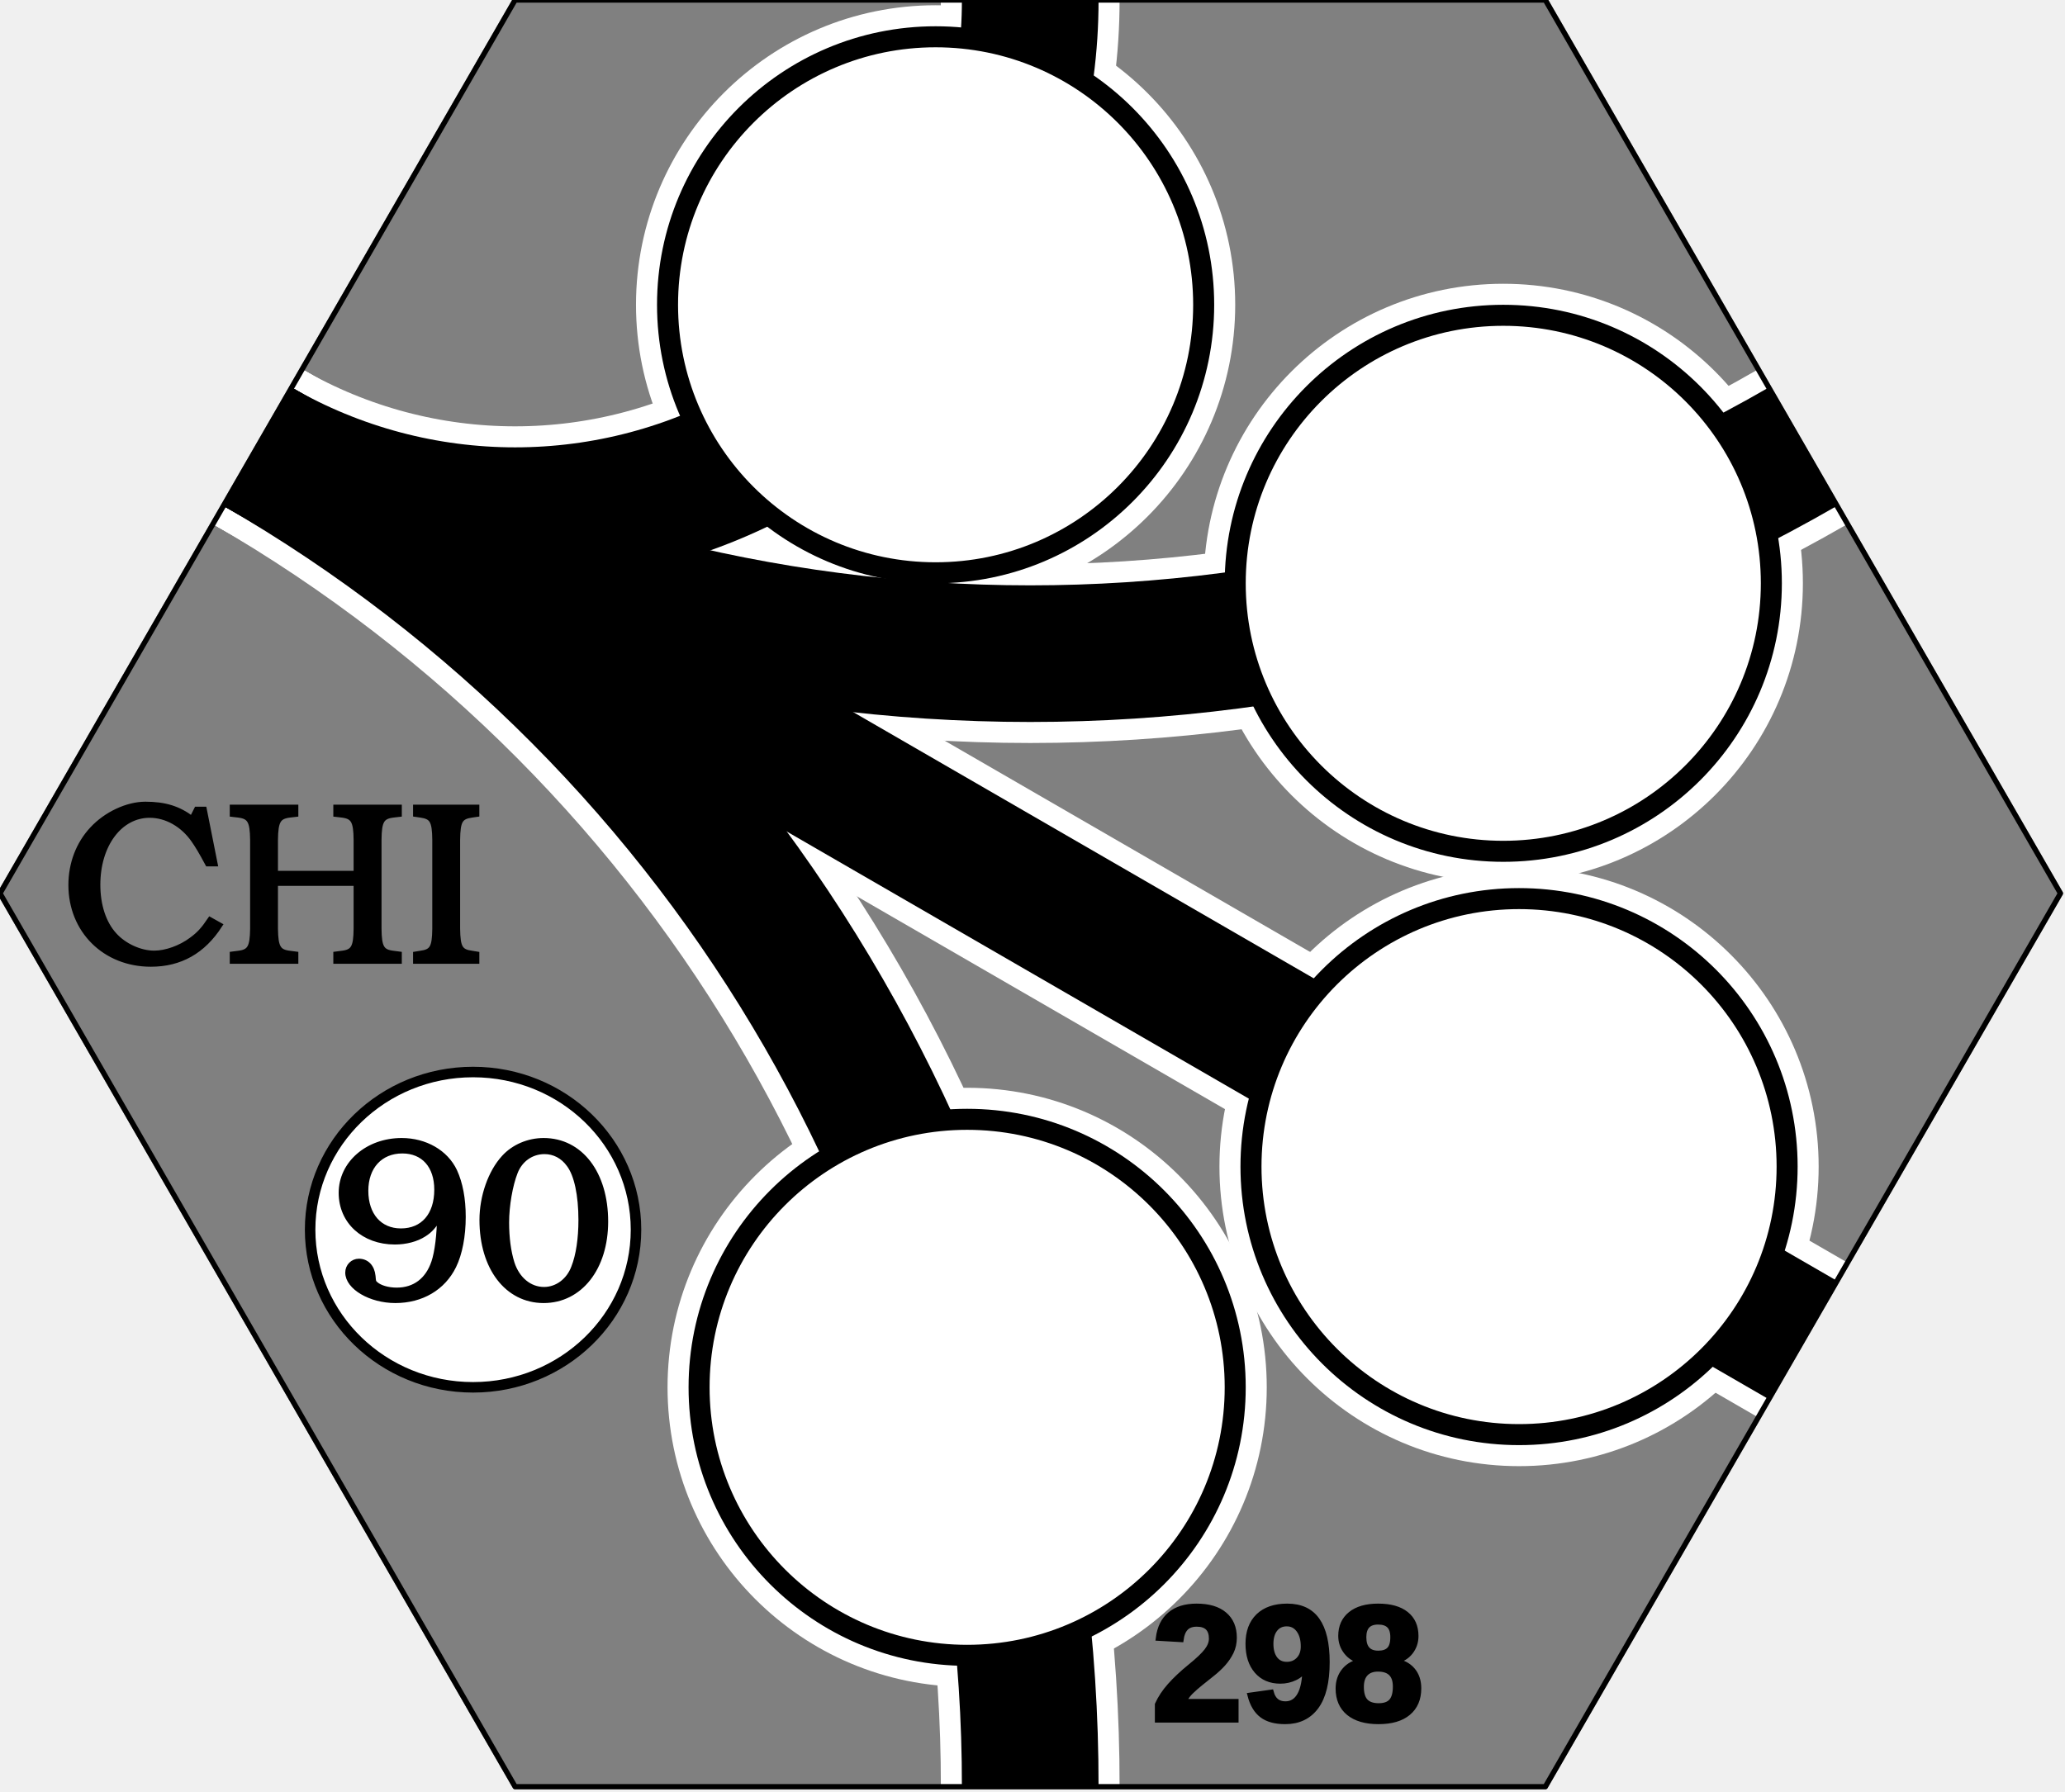
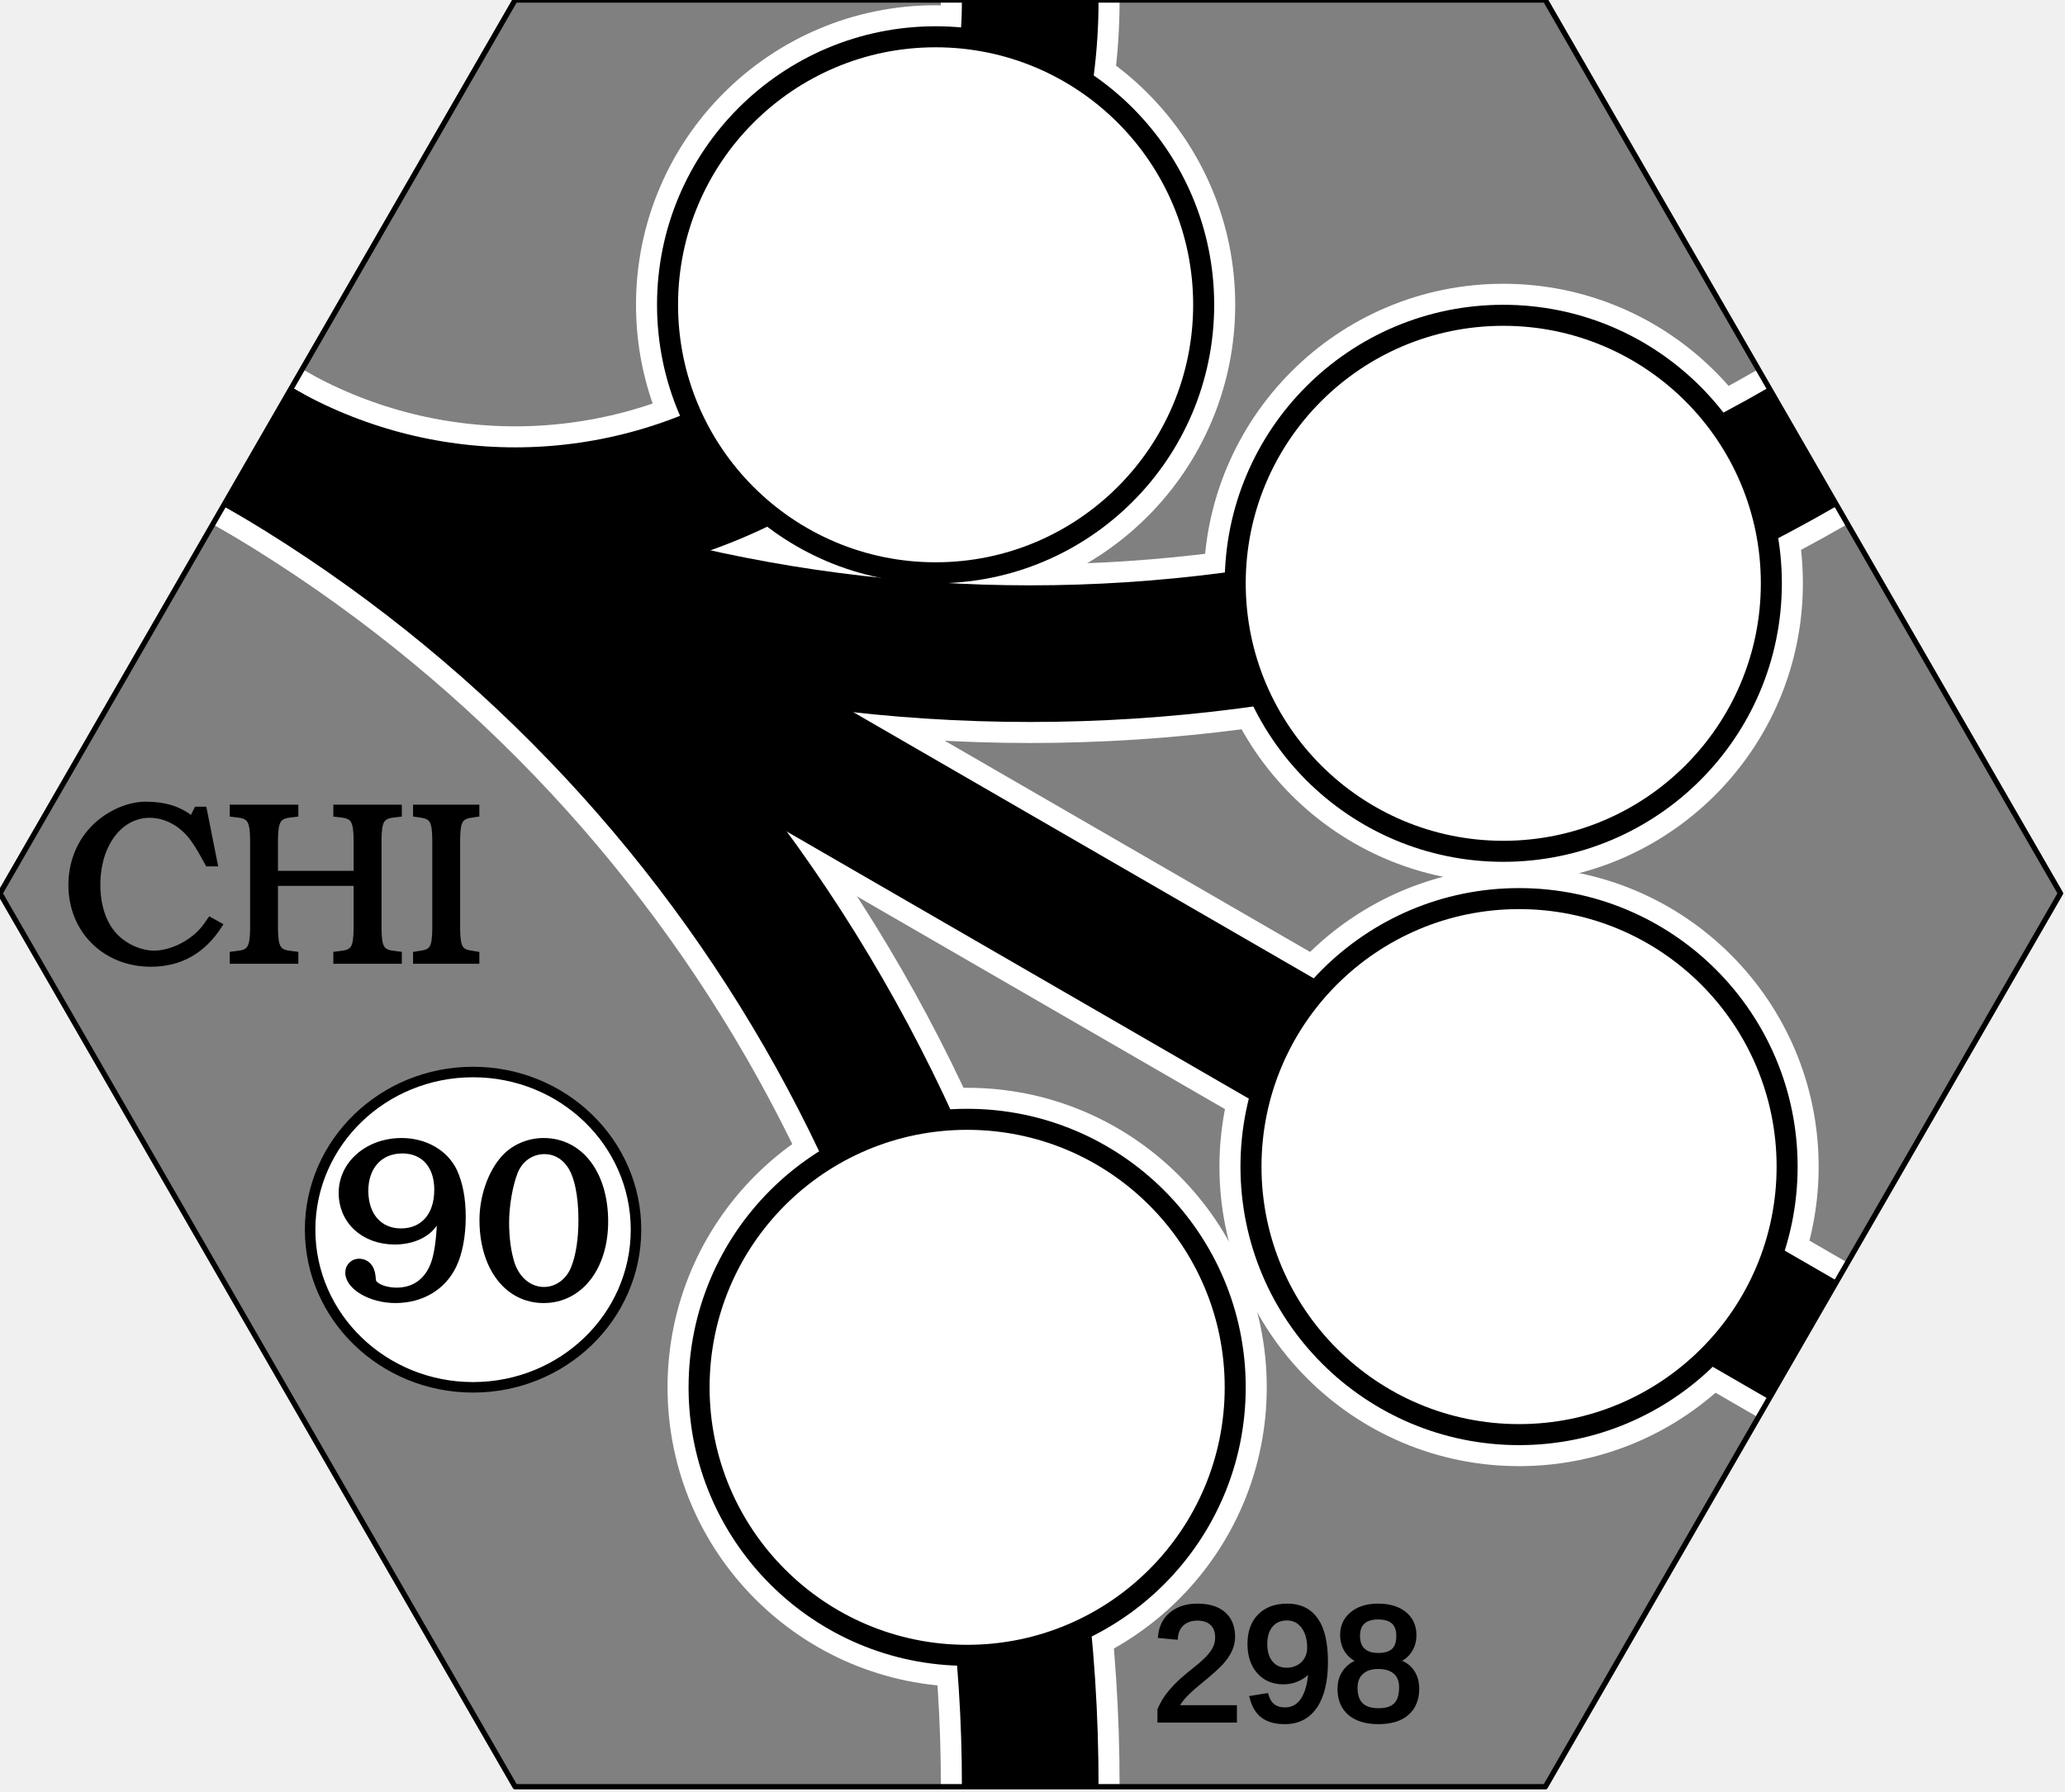
<svg xmlns="http://www.w3.org/2000/svg" version="1.1">
  <path d=" M 98,0 L 294,0 L 392,170 L 294,340 L 98,340 L 0,170 Z" fill="#808080" stroke="#808080" stroke-width="1" stroke-linejoin="round" />
-   <text x="245" y="318" dy="0.3em" fill="#000000" stroke="#000000" text-anchor="middle" font-family="Arial" font-size="31" font-weight="bold">298</text>
+   <text x="245" y="318" dy="0.3em" fill="#000000" stroke="#000000" text-anchor="middle" font-family="Arial" font-size="31">298</text>
  <path d="M 49,85 L 343,255" fill="none" stroke="#FFFFFF" stroke-width="34" stroke-linecap="butt" stroke-linejoin="round" />
  <path d="M 196,340 A 294,294 0 0,0 49,85" fill="none" stroke="#FFFFFF" stroke-width="34" stroke-linecap="butt" stroke-linejoin="round" />
  <path d="M 49,85 A 294,294 0 0,0 343,85" fill="none" stroke="#FFFFFF" stroke-width="34" stroke-linecap="butt" stroke-linejoin="round" />
  <path d="M 49,85 A 98,98 0 0,0 196,0" fill="none" stroke="#FFFFFF" stroke-width="34" stroke-linecap="butt" stroke-linejoin="round" />
  <circle cx="178" cy="58" r="51" fill="#FFFFFF" stroke="#FFFFFF" stroke-width="12" />
  <circle cx="286" cy="111" r="51" fill="#FFFFFF" stroke="#FFFFFF" stroke-width="12" />
  <circle cx="289" cy="222" r="51" fill="#FFFFFF" stroke="#FFFFFF" stroke-width="12" />
  <circle cx="184" cy="264" r="51" fill="#FFFFFF" stroke="#FFFFFF" stroke-width="12" />
  <path d="M 49,85 L 343,255" fill="none" stroke="#000000" stroke-width="26" stroke-linecap="butt" stroke-linejoin="round" />
  <path d="M 196,340 A 294,294 0 0,0 49,85" fill="none" stroke="#000000" stroke-width="26" stroke-linecap="butt" stroke-linejoin="round" />
  <path d="M 49,85 A 294,294 0 0,0 343,85" fill="none" stroke="#000000" stroke-width="26" stroke-linecap="butt" stroke-linejoin="round" />
  <path d="M 49,85 A 98,98 0 0,0 196,0" fill="none" stroke="#000000" stroke-width="26" stroke-linecap="butt" stroke-linejoin="round" />
  <circle cx="178" cy="58" r="51" fill="#FFFFFF" stroke="#000000" stroke-width="4" />
  <circle cx="286" cy="111" r="51" fill="#FFFFFF" stroke="#000000" stroke-width="4" />
  <circle cx="289" cy="222" r="51" fill="#FFFFFF" stroke="#000000" stroke-width="4" />
  <circle cx="184" cy="264" r="51" fill="#FFFFFF" stroke="#000000" stroke-width="4" />
  <ellipse rx="31" ry="30" cx="90" cy="234" fill="#FFFFFF" stroke="#000000" stroke-width="2" stroke-linejoin="round" />
  <text x="90" y="234" dy="0.3em" fill="#000000" stroke="#000000" text-anchor="middle" font-family="Bookman Old Style" font-size="43">90</text>
  <text x="52" y="170" dy="0.3em" fill="#000000" stroke="#000000" text-anchor="middle" font-family="Bookman Old Style" font-size="43">CHI</text>
  <path d=" M 98,0 L 294,0 L 392,170 L 294,340 L 98,340 L 0,170 Z" fill="none" stroke="black" stroke-width="1" stroke-linejoin="round" />
</svg>
